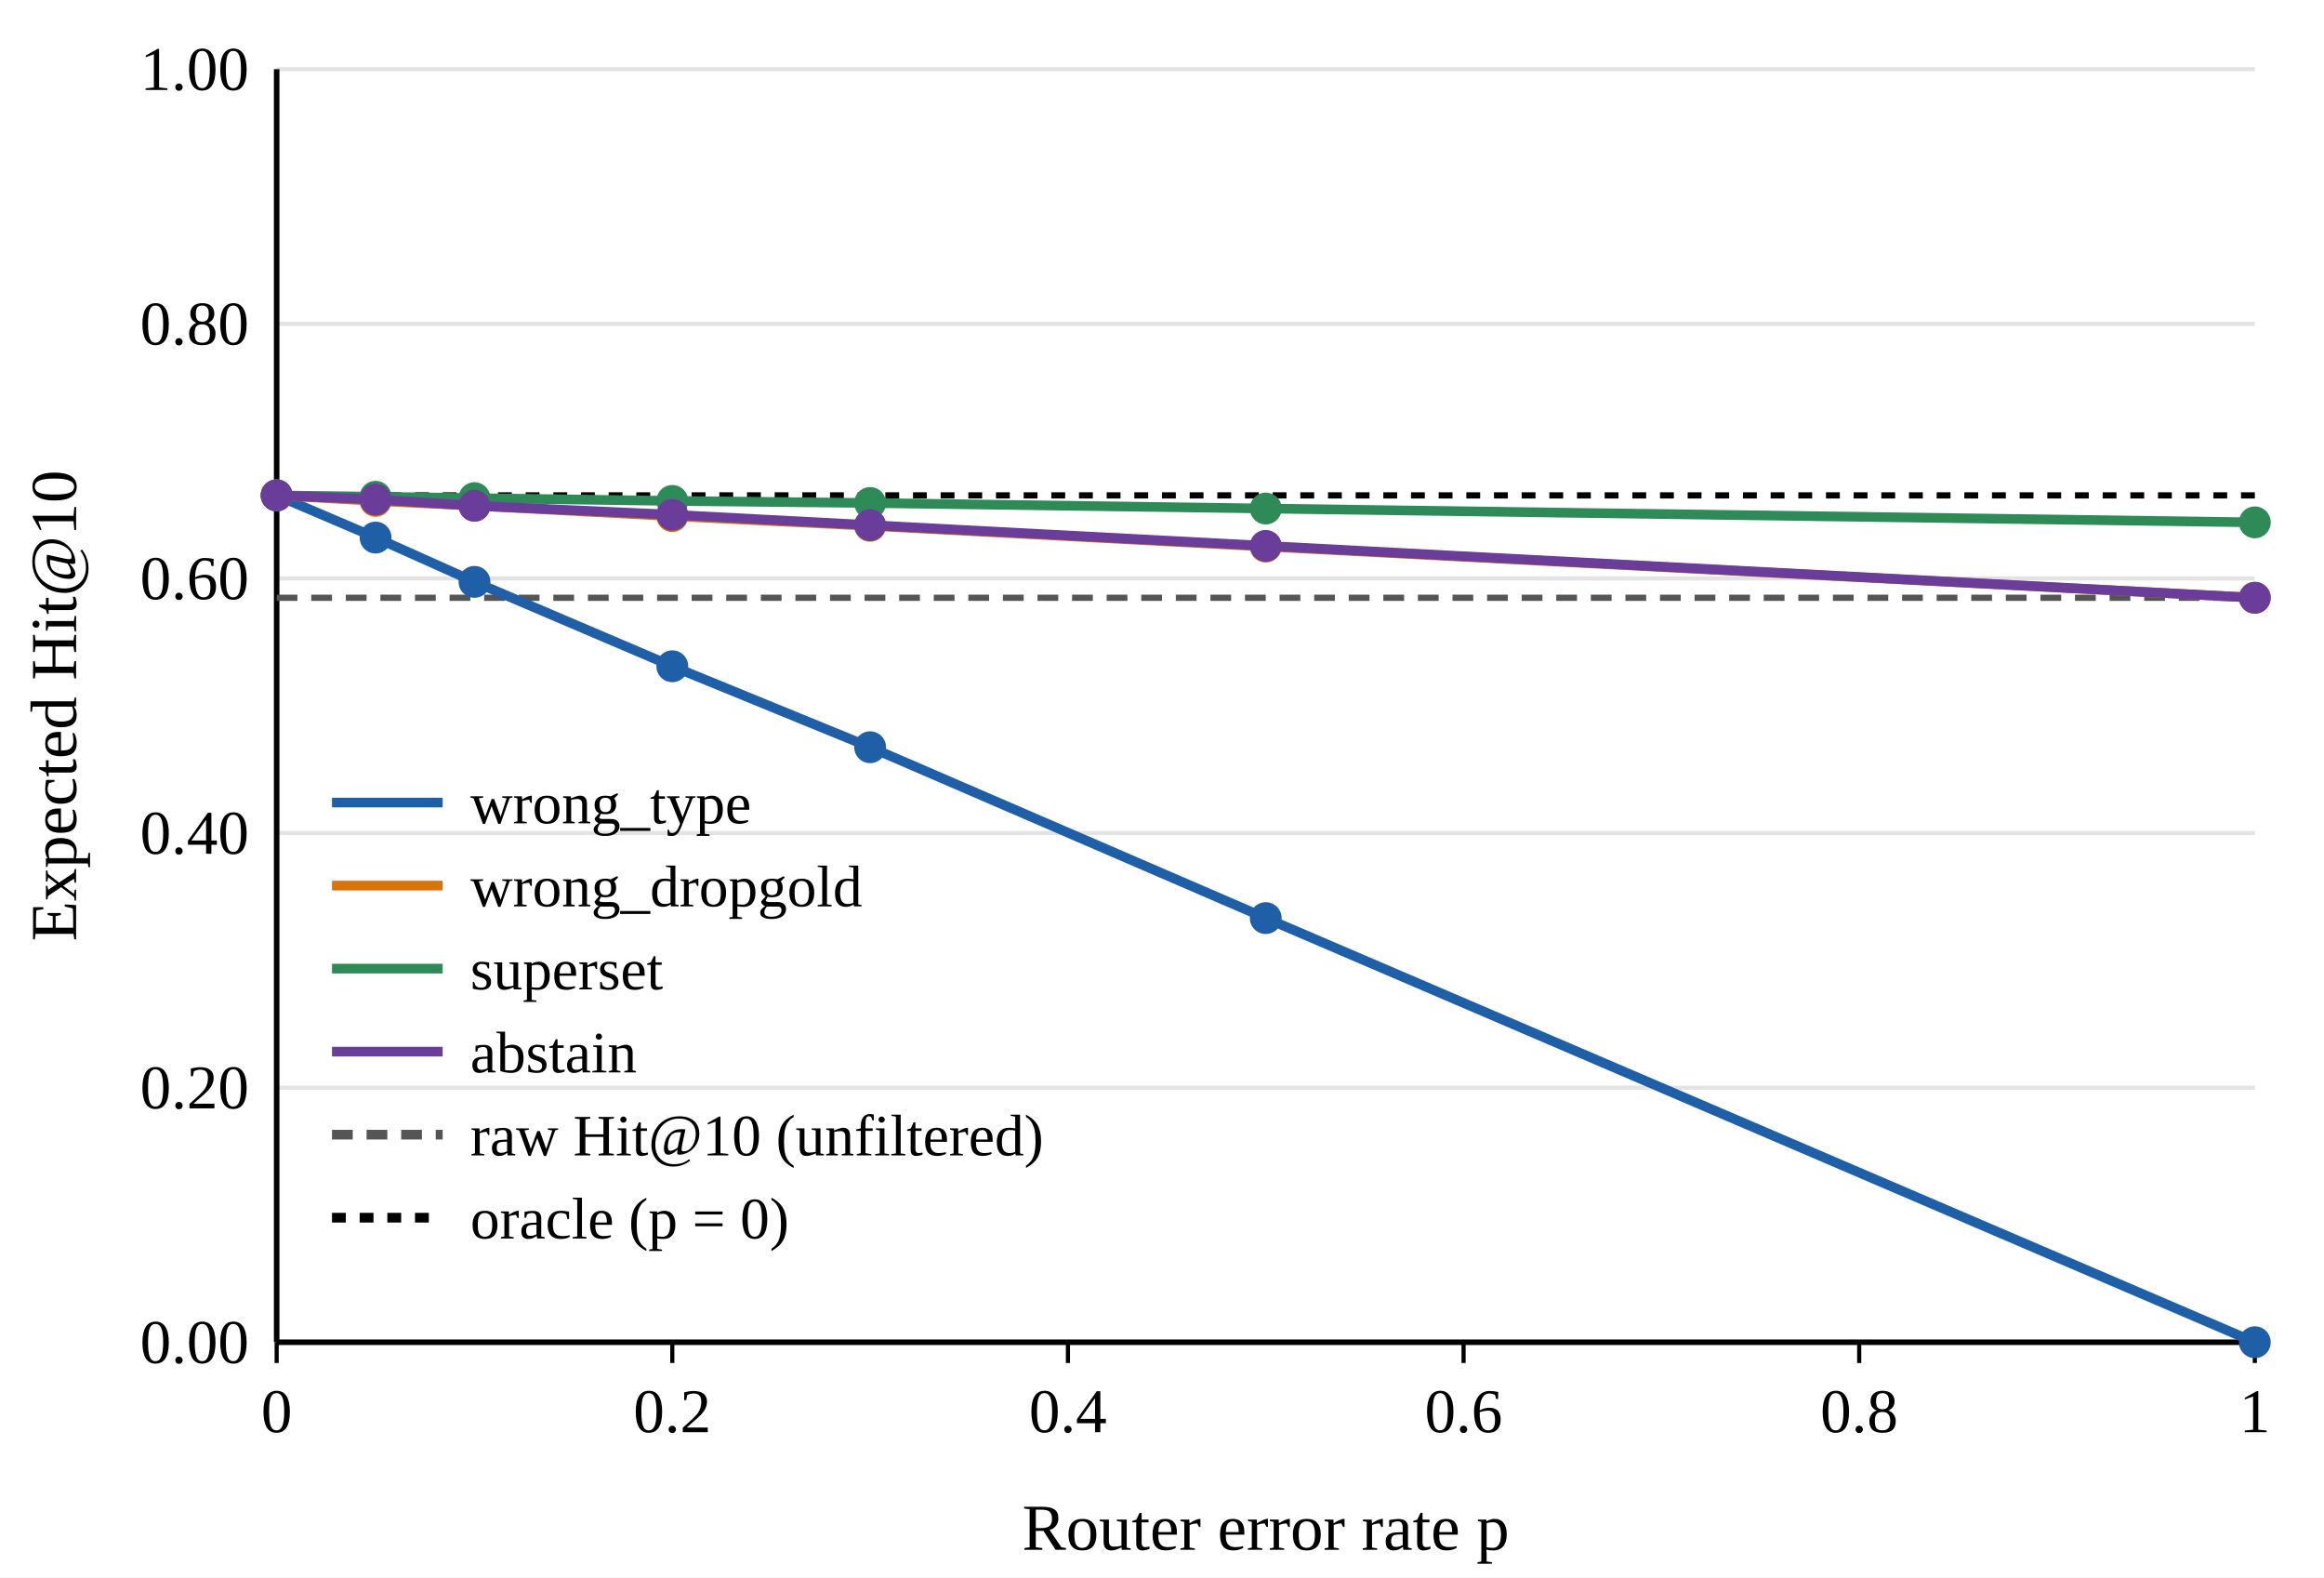
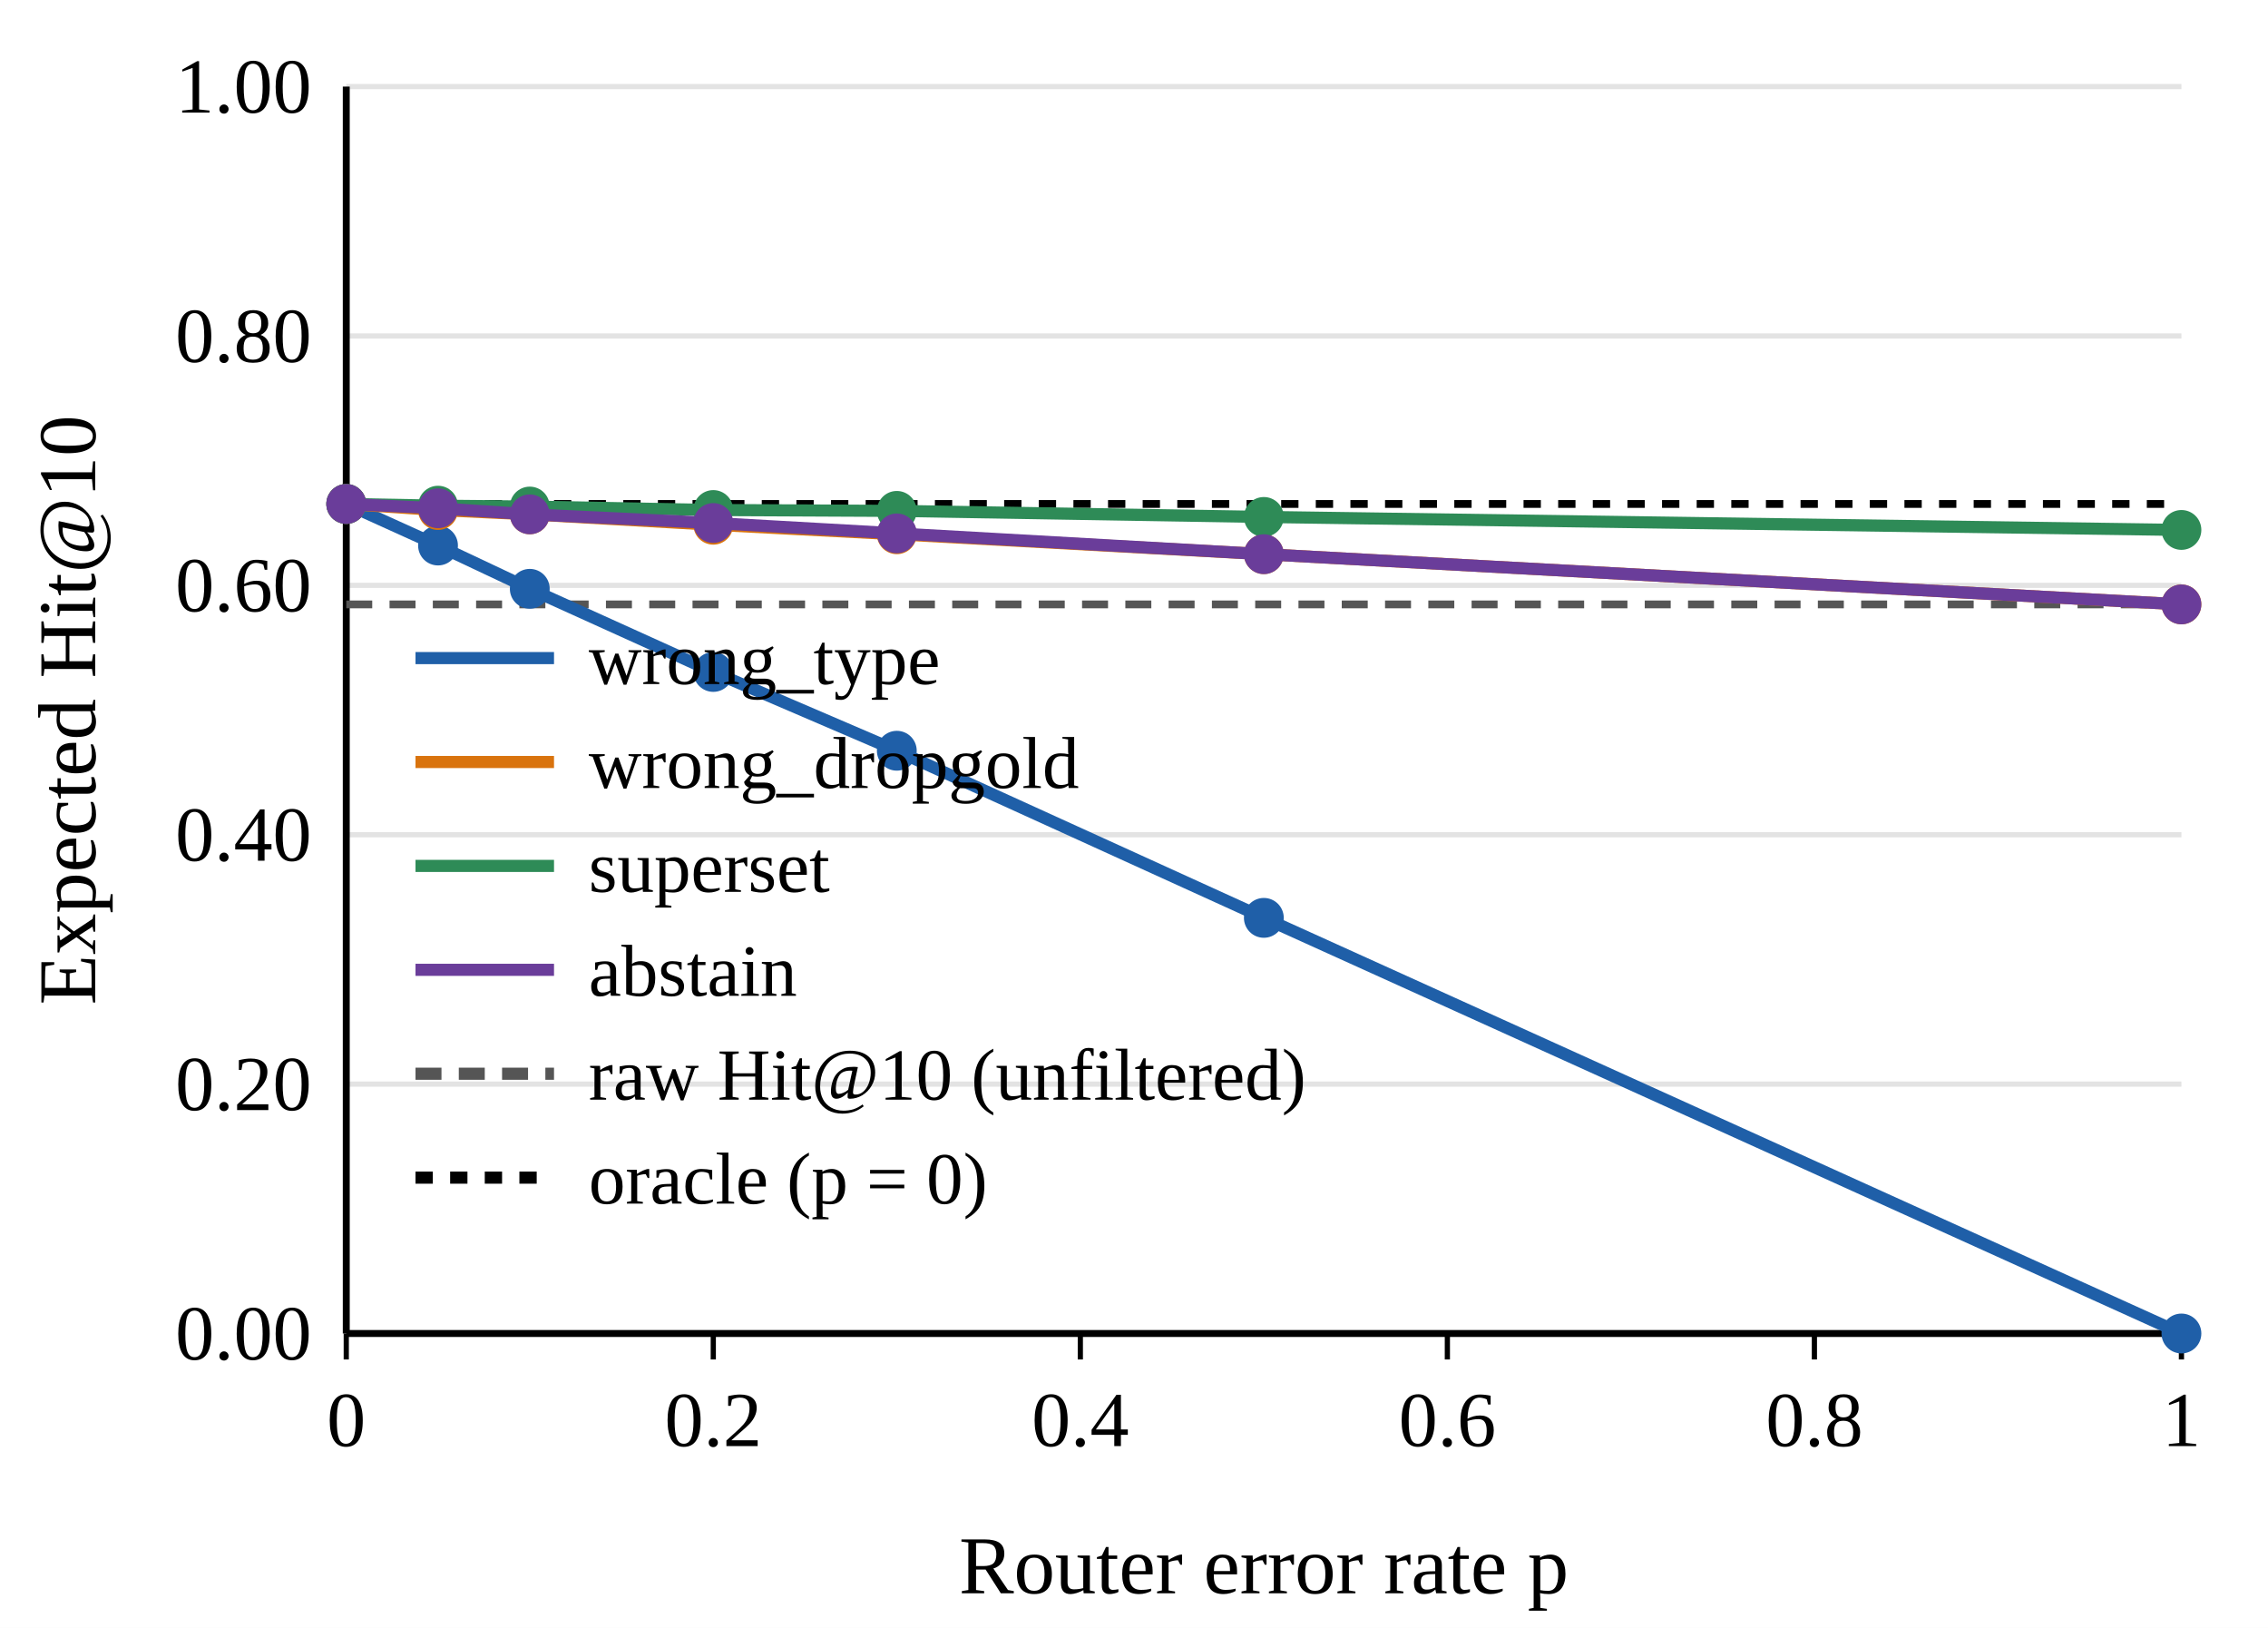
- <svg xmlns="http://www.w3.org/2000/svg" width="336" height="228" viewBox="0 0 336 228" font-family="Times New Roman, Times, serif">
-   <rect width="336" height="228" fill="#fff" />
-   <line x1="40" x2="326" y1="194.0" y2="194.0" stroke="#e3e3e3" stroke-width="0.6" />
-   <text x="36" y="197.0" font-size="9" text-anchor="end">0.00</text>
-   <line x1="40" x2="326" y1="157.2" y2="157.2" stroke="#e3e3e3" stroke-width="0.6" />
-   <text x="36" y="160.2" font-size="9" text-anchor="end">0.20</text>
-   <line x1="40" x2="326" y1="120.4" y2="120.4" stroke="#e3e3e3" stroke-width="0.6" />
-   <text x="36" y="123.4" font-size="9" text-anchor="end">0.40</text>
-   <line x1="40" x2="326" y1="83.6" y2="83.6" stroke="#e3e3e3" stroke-width="0.6" />
-   <text x="36" y="86.6" font-size="9" text-anchor="end">0.60</text>
-   <line x1="40" x2="326" y1="46.8" y2="46.8" stroke="#e3e3e3" stroke-width="0.6" />
-   <text x="36" y="49.8" font-size="9" text-anchor="end">0.80</text>
-   <line x1="40" x2="326" y1="10.0" y2="10.0" stroke="#e3e3e3" stroke-width="0.6" />
+ <svg xmlns="http://www.w3.org/2000/svg" width="262" height="188" viewBox="0 0 262 188" font-family="Times New Roman, Times, serif">
+   <rect width="262" height="188" fill="#fff" />
+   <line x1="40" x2="252" y1="154.0" y2="154.0" stroke="#e3e3e3" stroke-width="0.6" />
+   <text x="36" y="157.0" font-size="9" text-anchor="end">0.00</text>
+   <line x1="40" x2="252" y1="125.2" y2="125.2" stroke="#e3e3e3" stroke-width="0.6" />
+   <text x="36" y="128.2" font-size="9" text-anchor="end">0.20</text>
+   <line x1="40" x2="252" y1="96.4" y2="96.4" stroke="#e3e3e3" stroke-width="0.6" />
+   <text x="36" y="99.4" font-size="9" text-anchor="end">0.40</text>
+   <line x1="40" x2="252" y1="67.6" y2="67.6" stroke="#e3e3e3" stroke-width="0.6" />
+   <text x="36" y="70.6" font-size="9" text-anchor="end">0.60</text>
+   <line x1="40" x2="252" y1="38.8" y2="38.8" stroke="#e3e3e3" stroke-width="0.6" />
+   <text x="36" y="41.8" font-size="9" text-anchor="end">0.80</text>
+   <line x1="40" x2="252" y1="10.0" y2="10.0" stroke="#e3e3e3" stroke-width="0.6" />
  <text x="36" y="13.0" font-size="9" text-anchor="end">1.00</text>
-   <line x1="40.0" x2="40.0" y1="194" y2="197" stroke="#000" stroke-width="0.6" />
-   <text x="40.0" y="207" font-size="9" text-anchor="middle">0</text>
-   <line x1="97.2" x2="97.2" y1="194" y2="197" stroke="#000" stroke-width="0.6" />
-   <text x="97.2" y="207" font-size="9" text-anchor="middle">0.2</text>
-   <line x1="154.4" x2="154.4" y1="194" y2="197" stroke="#000" stroke-width="0.6" />
-   <text x="154.4" y="207" font-size="9" text-anchor="middle">0.4</text>
-   <line x1="211.6" x2="211.6" y1="194" y2="197" stroke="#000" stroke-width="0.6" />
-   <text x="211.6" y="207" font-size="9" text-anchor="middle">0.6</text>
-   <line x1="268.8" x2="268.8" y1="194" y2="197" stroke="#000" stroke-width="0.6" />
-   <text x="268.8" y="207" font-size="9" text-anchor="middle">0.8</text>
-   <line x1="326.0" x2="326.0" y1="194" y2="197" stroke="#000" stroke-width="0.6" />
-   <text x="326.0" y="207" font-size="9" text-anchor="middle">1</text>
-   <line x1="40" x2="326" y1="194" y2="194" stroke="#000" stroke-width="0.8" />
-   <line x1="40" x2="40" y1="10" y2="194" stroke="#000" stroke-width="0.8" />
-   <text x="183.0" y="224" font-size="9.5" text-anchor="middle">Router error rate p</text>
-   <text x="11" y="102.0" font-size="9.5" text-anchor="middle" transform="rotate(-90 11 102.0)">Expected Hit@10</text>
-   <line x1="40" x2="326" y1="86.4" y2="86.4" stroke="#555555" stroke-width="0.9" stroke-dasharray="3 2" />
-   <line x1="40" x2="326" y1="71.6" y2="71.6" stroke="#000" stroke-width="0.9" stroke-dasharray="2 2" />
-   <polyline points="40.0,71.6 54.3,77.7 68.6,84.1 97.2,96.3 125.8,108.0 183.0,132.7 326.0,194.0" fill="none" stroke="#1f5fa8" stroke-width="1.4" />
-   <circle cx="40.0" cy="71.6" r="2.3" fill="#1f5fa8" />
-   <circle cx="54.3" cy="77.7" r="2.3" fill="#1f5fa8" />
-   <circle cx="68.6" cy="84.1" r="2.3" fill="#1f5fa8" />
-   <circle cx="97.2" cy="96.3" r="2.3" fill="#1f5fa8" />
-   <circle cx="125.8" cy="108.0" r="2.3" fill="#1f5fa8" />
-   <circle cx="183.0" cy="132.7" r="2.3" fill="#1f5fa8" />
-   <circle cx="326.0" cy="194.0" r="2.3" fill="#1f5fa8" />
-   <polyline points="40.0,71.6 54.3,72.4 68.6,73.1 97.2,74.6 125.8,76.0 183.0,79.0 326.0,86.4" fill="none" stroke="#d9730d" stroke-width="1.4" />
-   <circle cx="40.0" cy="71.6" r="2.3" fill="#d9730d" />
-   <circle cx="54.3" cy="72.4" r="2.3" fill="#d9730d" />
-   <circle cx="68.6" cy="73.1" r="2.3" fill="#d9730d" />
-   <circle cx="97.2" cy="74.6" r="2.3" fill="#d9730d" />
-   <circle cx="125.8" cy="76.0" r="2.3" fill="#d9730d" />
-   <circle cx="183.0" cy="79.0" r="2.3" fill="#d9730d" />
-   <circle cx="326.0" cy="86.4" r="2.3" fill="#d9730d" />
-   <polyline points="40.0,71.6 54.3,71.8 68.6,72.0 97.2,72.4 125.8,72.7 183.0,73.5 326.0,75.5" fill="none" stroke="#2e8b57" stroke-width="1.4" />
-   <circle cx="40.0" cy="71.6" r="2.3" fill="#2e8b57" />
-   <circle cx="54.3" cy="71.8" r="2.3" fill="#2e8b57" />
-   <circle cx="68.6" cy="72.0" r="2.3" fill="#2e8b57" />
-   <circle cx="97.2" cy="72.4" r="2.3" fill="#2e8b57" />
-   <circle cx="125.8" cy="72.7" r="2.3" fill="#2e8b57" />
-   <circle cx="183.0" cy="73.5" r="2.3" fill="#2e8b57" />
-   <circle cx="326.0" cy="75.5" r="2.3" fill="#2e8b57" />
-   <polyline points="40.0,71.6 54.3,72.2 68.6,73.1 97.2,74.4 125.8,75.9 183.0,78.9 326.0,86.4" fill="none" stroke="#6a3d9a" stroke-width="1.4" />
-   <circle cx="40.0" cy="71.6" r="2.3" fill="#6a3d9a" />
-   <circle cx="54.3" cy="72.2" r="2.3" fill="#6a3d9a" />
-   <circle cx="68.6" cy="73.1" r="2.3" fill="#6a3d9a" />
-   <circle cx="97.2" cy="74.4" r="2.3" fill="#6a3d9a" />
-   <circle cx="125.8" cy="75.9" r="2.3" fill="#6a3d9a" />
-   <circle cx="183.0" cy="78.9" r="2.3" fill="#6a3d9a" />
-   <circle cx="326.0" cy="86.4" r="2.3" fill="#6a3d9a" />
-   <line x1="48" x2="64" y1="116" y2="116" stroke="#1f5fa8" stroke-width="1.4" />
-   <text x="68" y="119" font-size="8.5">wrong_type</text>
-   <line x1="48" x2="64" y1="128" y2="128" stroke="#d9730d" stroke-width="1.4" />
-   <text x="68" y="131" font-size="8.5">wrong_dropgold</text>
-   <line x1="48" x2="64" y1="140" y2="140" stroke="#2e8b57" stroke-width="1.4" />
-   <text x="68" y="143" font-size="8.5">superset</text>
-   <line x1="48" x2="64" y1="152" y2="152" stroke="#6a3d9a" stroke-width="1.4" />
-   <text x="68" y="155" font-size="8.5">abstain</text>
-   <line x1="48" x2="64" y1="164" y2="164" stroke="#555555" stroke-width="1.4" stroke-dasharray="3 2" />
-   <text x="68" y="167" font-size="8.5">raw Hit@10 (unfiltered)</text>
-   <line x1="48" x2="64" y1="176" y2="176" stroke="#000" stroke-width="1.4" stroke-dasharray="2 2" />
-   <text x="68" y="179" font-size="8.5">oracle (p = 0)</text>
+   <line x1="40.0" x2="40.0" y1="154" y2="157" stroke="#000" stroke-width="0.6" />
+   <text x="40.0" y="167" font-size="9" text-anchor="middle">0</text>
+   <line x1="82.4" x2="82.4" y1="154" y2="157" stroke="#000" stroke-width="0.6" />
+   <text x="82.4" y="167" font-size="9" text-anchor="middle">0.2</text>
+   <line x1="124.8" x2="124.8" y1="154" y2="157" stroke="#000" stroke-width="0.6" />
+   <text x="124.8" y="167" font-size="9" text-anchor="middle">0.4</text>
+   <line x1="167.2" x2="167.2" y1="154" y2="157" stroke="#000" stroke-width="0.6" />
+   <text x="167.2" y="167" font-size="9" text-anchor="middle">0.6</text>
+   <line x1="209.6" x2="209.6" y1="154" y2="157" stroke="#000" stroke-width="0.6" />
+   <text x="209.6" y="167" font-size="9" text-anchor="middle">0.8</text>
+   <line x1="252.0" x2="252.0" y1="154" y2="157" stroke="#000" stroke-width="0.6" />
+   <text x="252.0" y="167" font-size="9" text-anchor="middle">1</text>
+   <line x1="40" x2="252" y1="154" y2="154" stroke="#000" stroke-width="0.8" />
+   <line x1="40" x2="40" y1="10" y2="154" stroke="#000" stroke-width="0.8" />
+   <text x="146.0" y="184" font-size="9.5" text-anchor="middle">Router error rate p</text>
+   <text x="11" y="82.0" font-size="9.5" text-anchor="middle" transform="rotate(-90 11 82.0)">Expected Hit@10</text>
+   <line x1="40" x2="252" y1="69.8" y2="69.8" stroke="#555555" stroke-width="0.9" stroke-dasharray="3 2" />
+   <line x1="40" x2="252" y1="58.2" y2="58.2" stroke="#000" stroke-width="0.9" stroke-dasharray="2 2" />
+   <polyline points="40.0,58.2 50.6,63.0 61.2,68.0 82.4,77.6 103.6,86.7 146.0,106.0 252.0,154.0" fill="none" stroke="#1f5fa8" stroke-width="1.4" />
+   <circle cx="40.0" cy="58.2" r="2.3" fill="#1f5fa8" />
+   <circle cx="50.6" cy="63.0" r="2.3" fill="#1f5fa8" />
+   <circle cx="61.2" cy="68.0" r="2.3" fill="#1f5fa8" />
+   <circle cx="82.4" cy="77.6" r="2.3" fill="#1f5fa8" />
+   <circle cx="103.6" cy="86.7" r="2.3" fill="#1f5fa8" />
+   <circle cx="146.0" cy="106.0" r="2.3" fill="#1f5fa8" />
+   <circle cx="252.0" cy="154.0" r="2.3" fill="#1f5fa8" />
+   <polyline points="40.0,58.2 50.6,58.9 61.2,59.4 82.4,60.6 103.6,61.7 146.0,64.0 252.0,69.8" fill="none" stroke="#d9730d" stroke-width="1.4" />
+   <circle cx="40.0" cy="58.2" r="2.3" fill="#d9730d" />
+   <circle cx="50.6" cy="58.9" r="2.3" fill="#d9730d" />
+   <circle cx="61.2" cy="59.4" r="2.3" fill="#d9730d" />
+   <circle cx="82.4" cy="60.6" r="2.3" fill="#d9730d" />
+   <circle cx="103.6" cy="61.7" r="2.3" fill="#d9730d" />
+   <circle cx="146.0" cy="64.0" r="2.3" fill="#d9730d" />
+   <circle cx="252.0" cy="69.8" r="2.3" fill="#d9730d" />
+   <polyline points="40.0,58.2 50.6,58.4 61.2,58.5 82.4,58.9 103.6,59.0 146.0,59.7 252.0,61.2" fill="none" stroke="#2e8b57" stroke-width="1.4" />
+   <circle cx="40.0" cy="58.2" r="2.3" fill="#2e8b57" />
+   <circle cx="50.6" cy="58.4" r="2.3" fill="#2e8b57" />
+   <circle cx="61.2" cy="58.5" r="2.3" fill="#2e8b57" />
+   <circle cx="82.4" cy="58.9" r="2.3" fill="#2e8b57" />
+   <circle cx="103.6" cy="59.0" r="2.3" fill="#2e8b57" />
+   <circle cx="146.0" cy="59.7" r="2.3" fill="#2e8b57" />
+   <circle cx="252.0" cy="61.2" r="2.3" fill="#2e8b57" />
+   <polyline points="40.0,58.2 50.6,58.7 61.2,59.4 82.4,60.4 103.6,61.6 146.0,64.0 252.0,69.8" fill="none" stroke="#6a3d9a" stroke-width="1.4" />
+   <circle cx="40.0" cy="58.2" r="2.3" fill="#6a3d9a" />
+   <circle cx="50.6" cy="58.7" r="2.3" fill="#6a3d9a" />
+   <circle cx="61.2" cy="59.4" r="2.3" fill="#6a3d9a" />
+   <circle cx="82.4" cy="60.4" r="2.3" fill="#6a3d9a" />
+   <circle cx="103.6" cy="61.6" r="2.3" fill="#6a3d9a" />
+   <circle cx="146.0" cy="64.0" r="2.3" fill="#6a3d9a" />
+   <circle cx="252.0" cy="69.8" r="2.3" fill="#6a3d9a" />
+   <line x1="48" x2="64" y1="76" y2="76" stroke="#1f5fa8" stroke-width="1.4" />
+   <text x="68" y="79" font-size="8.5">wrong_type</text>
+   <line x1="48" x2="64" y1="88" y2="88" stroke="#d9730d" stroke-width="1.4" />
+   <text x="68" y="91" font-size="8.5">wrong_dropgold</text>
+   <line x1="48" x2="64" y1="100" y2="100" stroke="#2e8b57" stroke-width="1.4" />
+   <text x="68" y="103" font-size="8.5">superset</text>
+   <line x1="48" x2="64" y1="112" y2="112" stroke="#6a3d9a" stroke-width="1.4" />
+   <text x="68" y="115" font-size="8.5">abstain</text>
+   <line x1="48" x2="64" y1="124" y2="124" stroke="#555555" stroke-width="1.4" stroke-dasharray="3 2" />
+   <text x="68" y="127" font-size="8.5">raw Hit@10 (unfiltered)</text>
+   <line x1="48" x2="64" y1="136" y2="136" stroke="#000" stroke-width="1.4" stroke-dasharray="2 2" />
+   <text x="68" y="139" font-size="8.5">oracle (p = 0)</text>
</svg>
